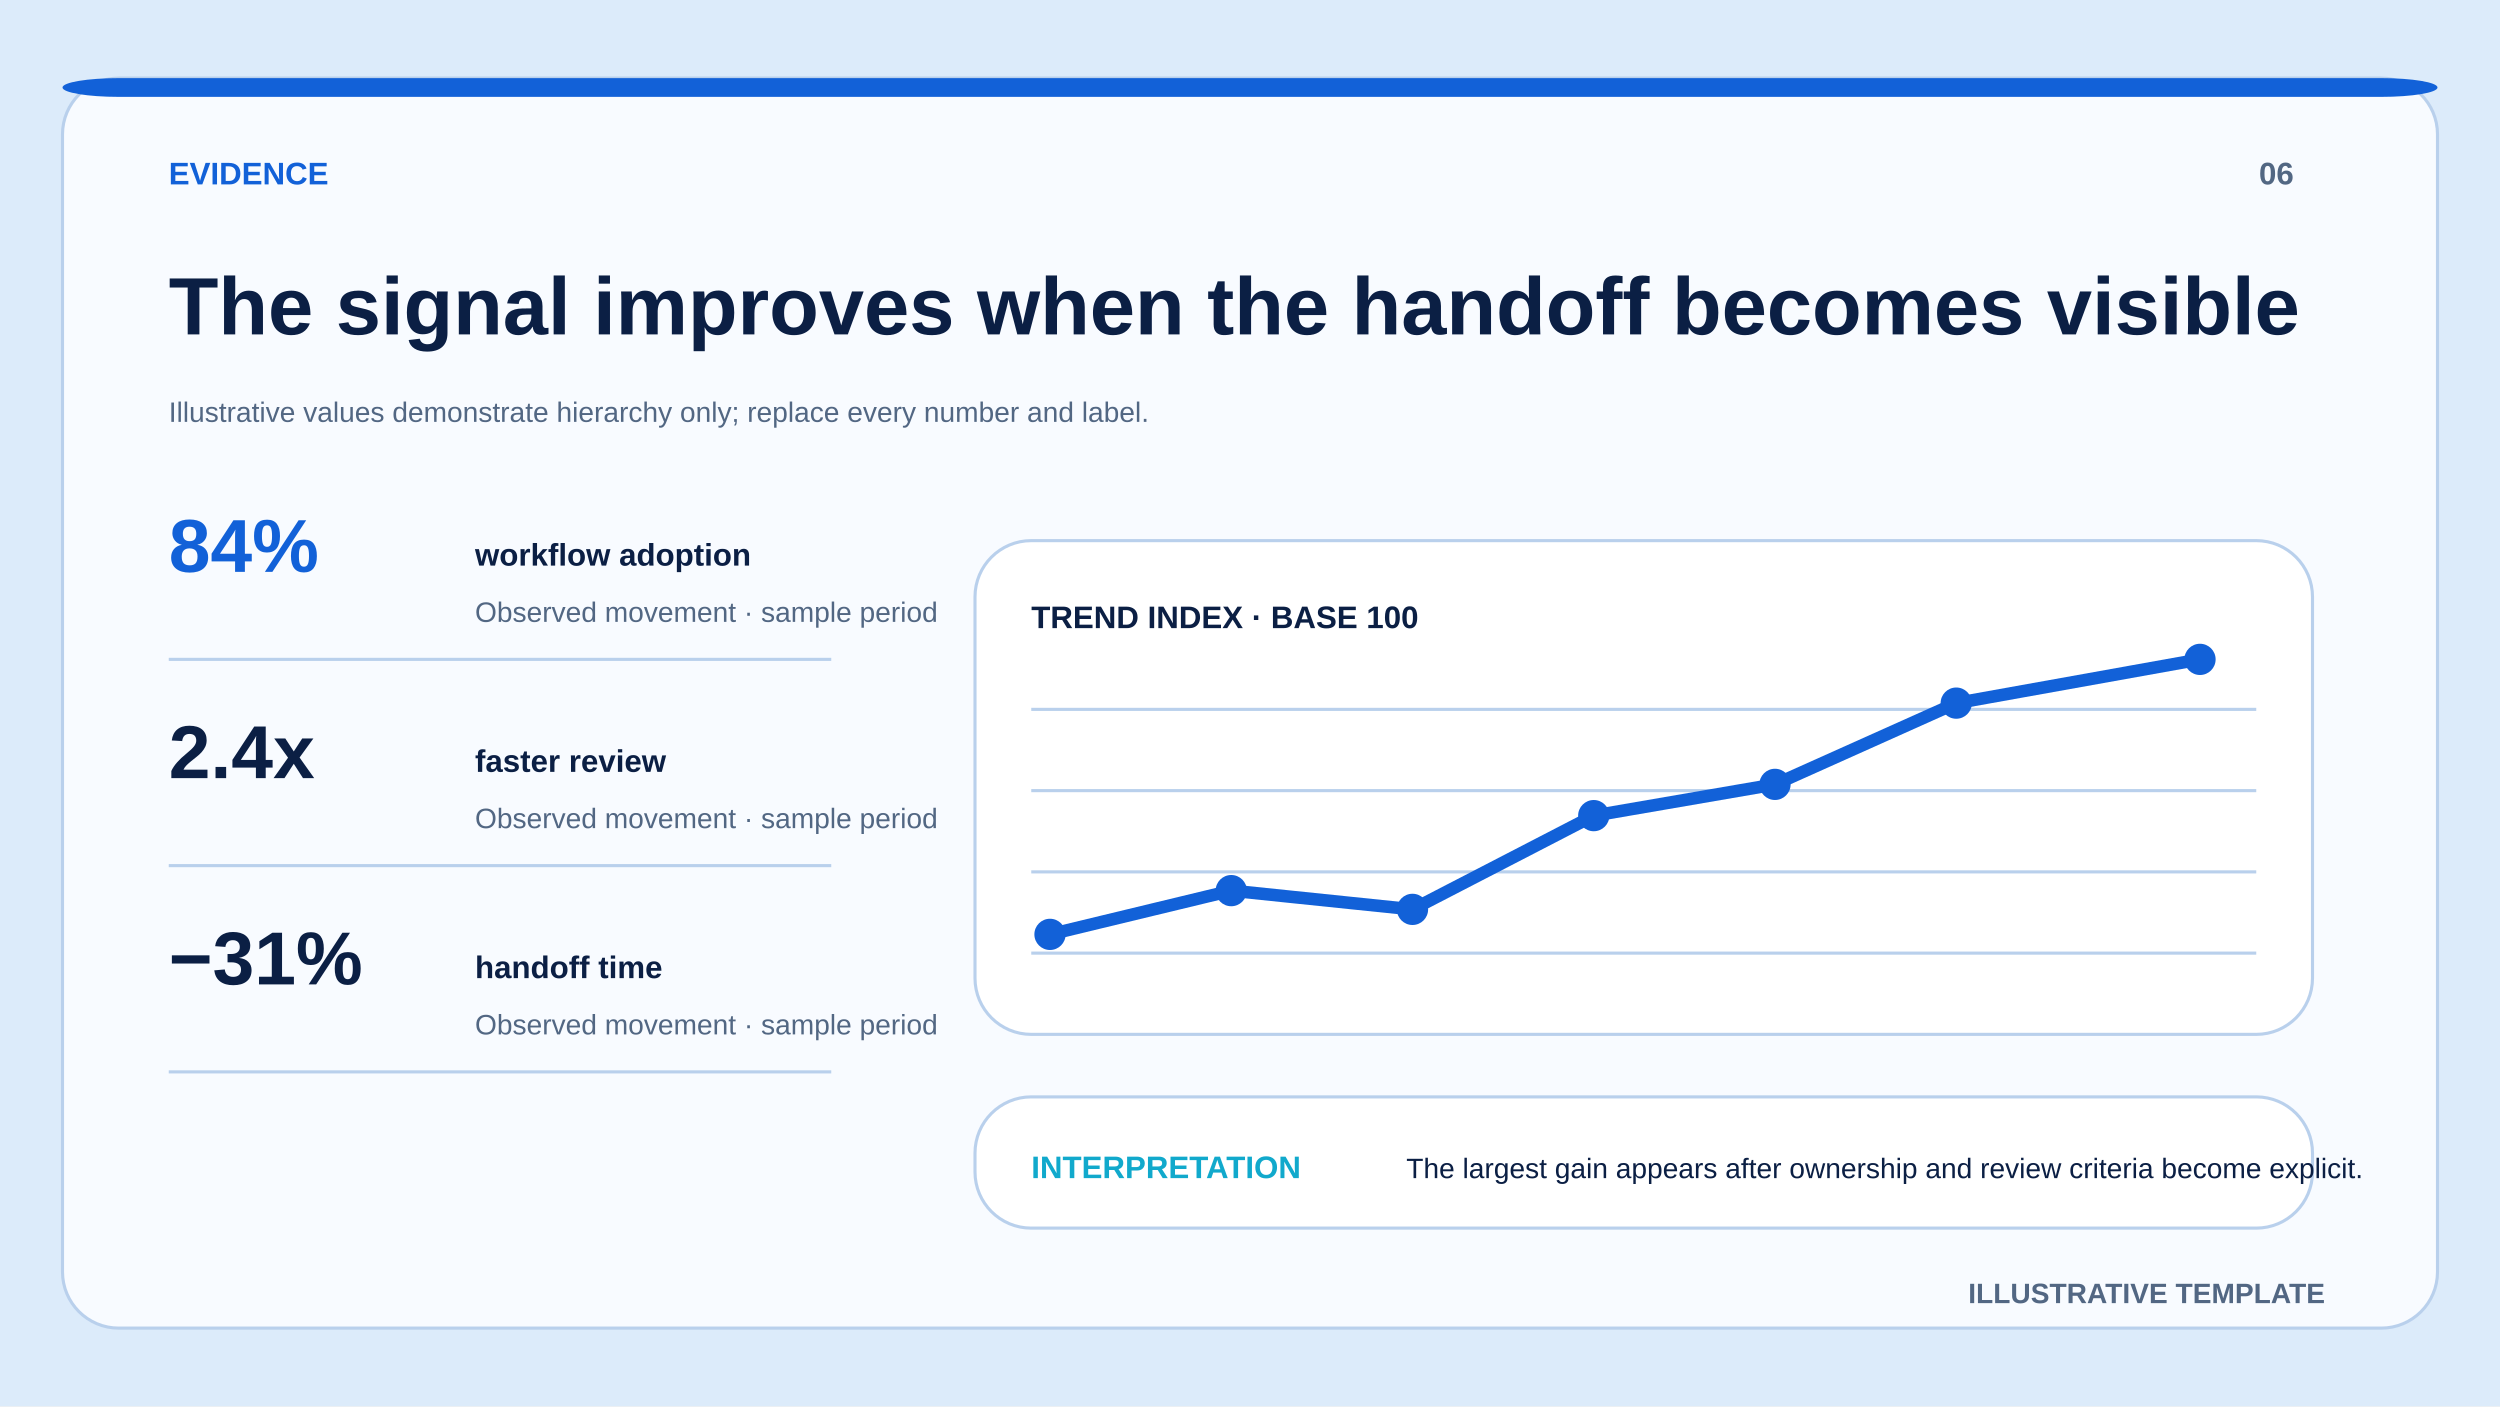
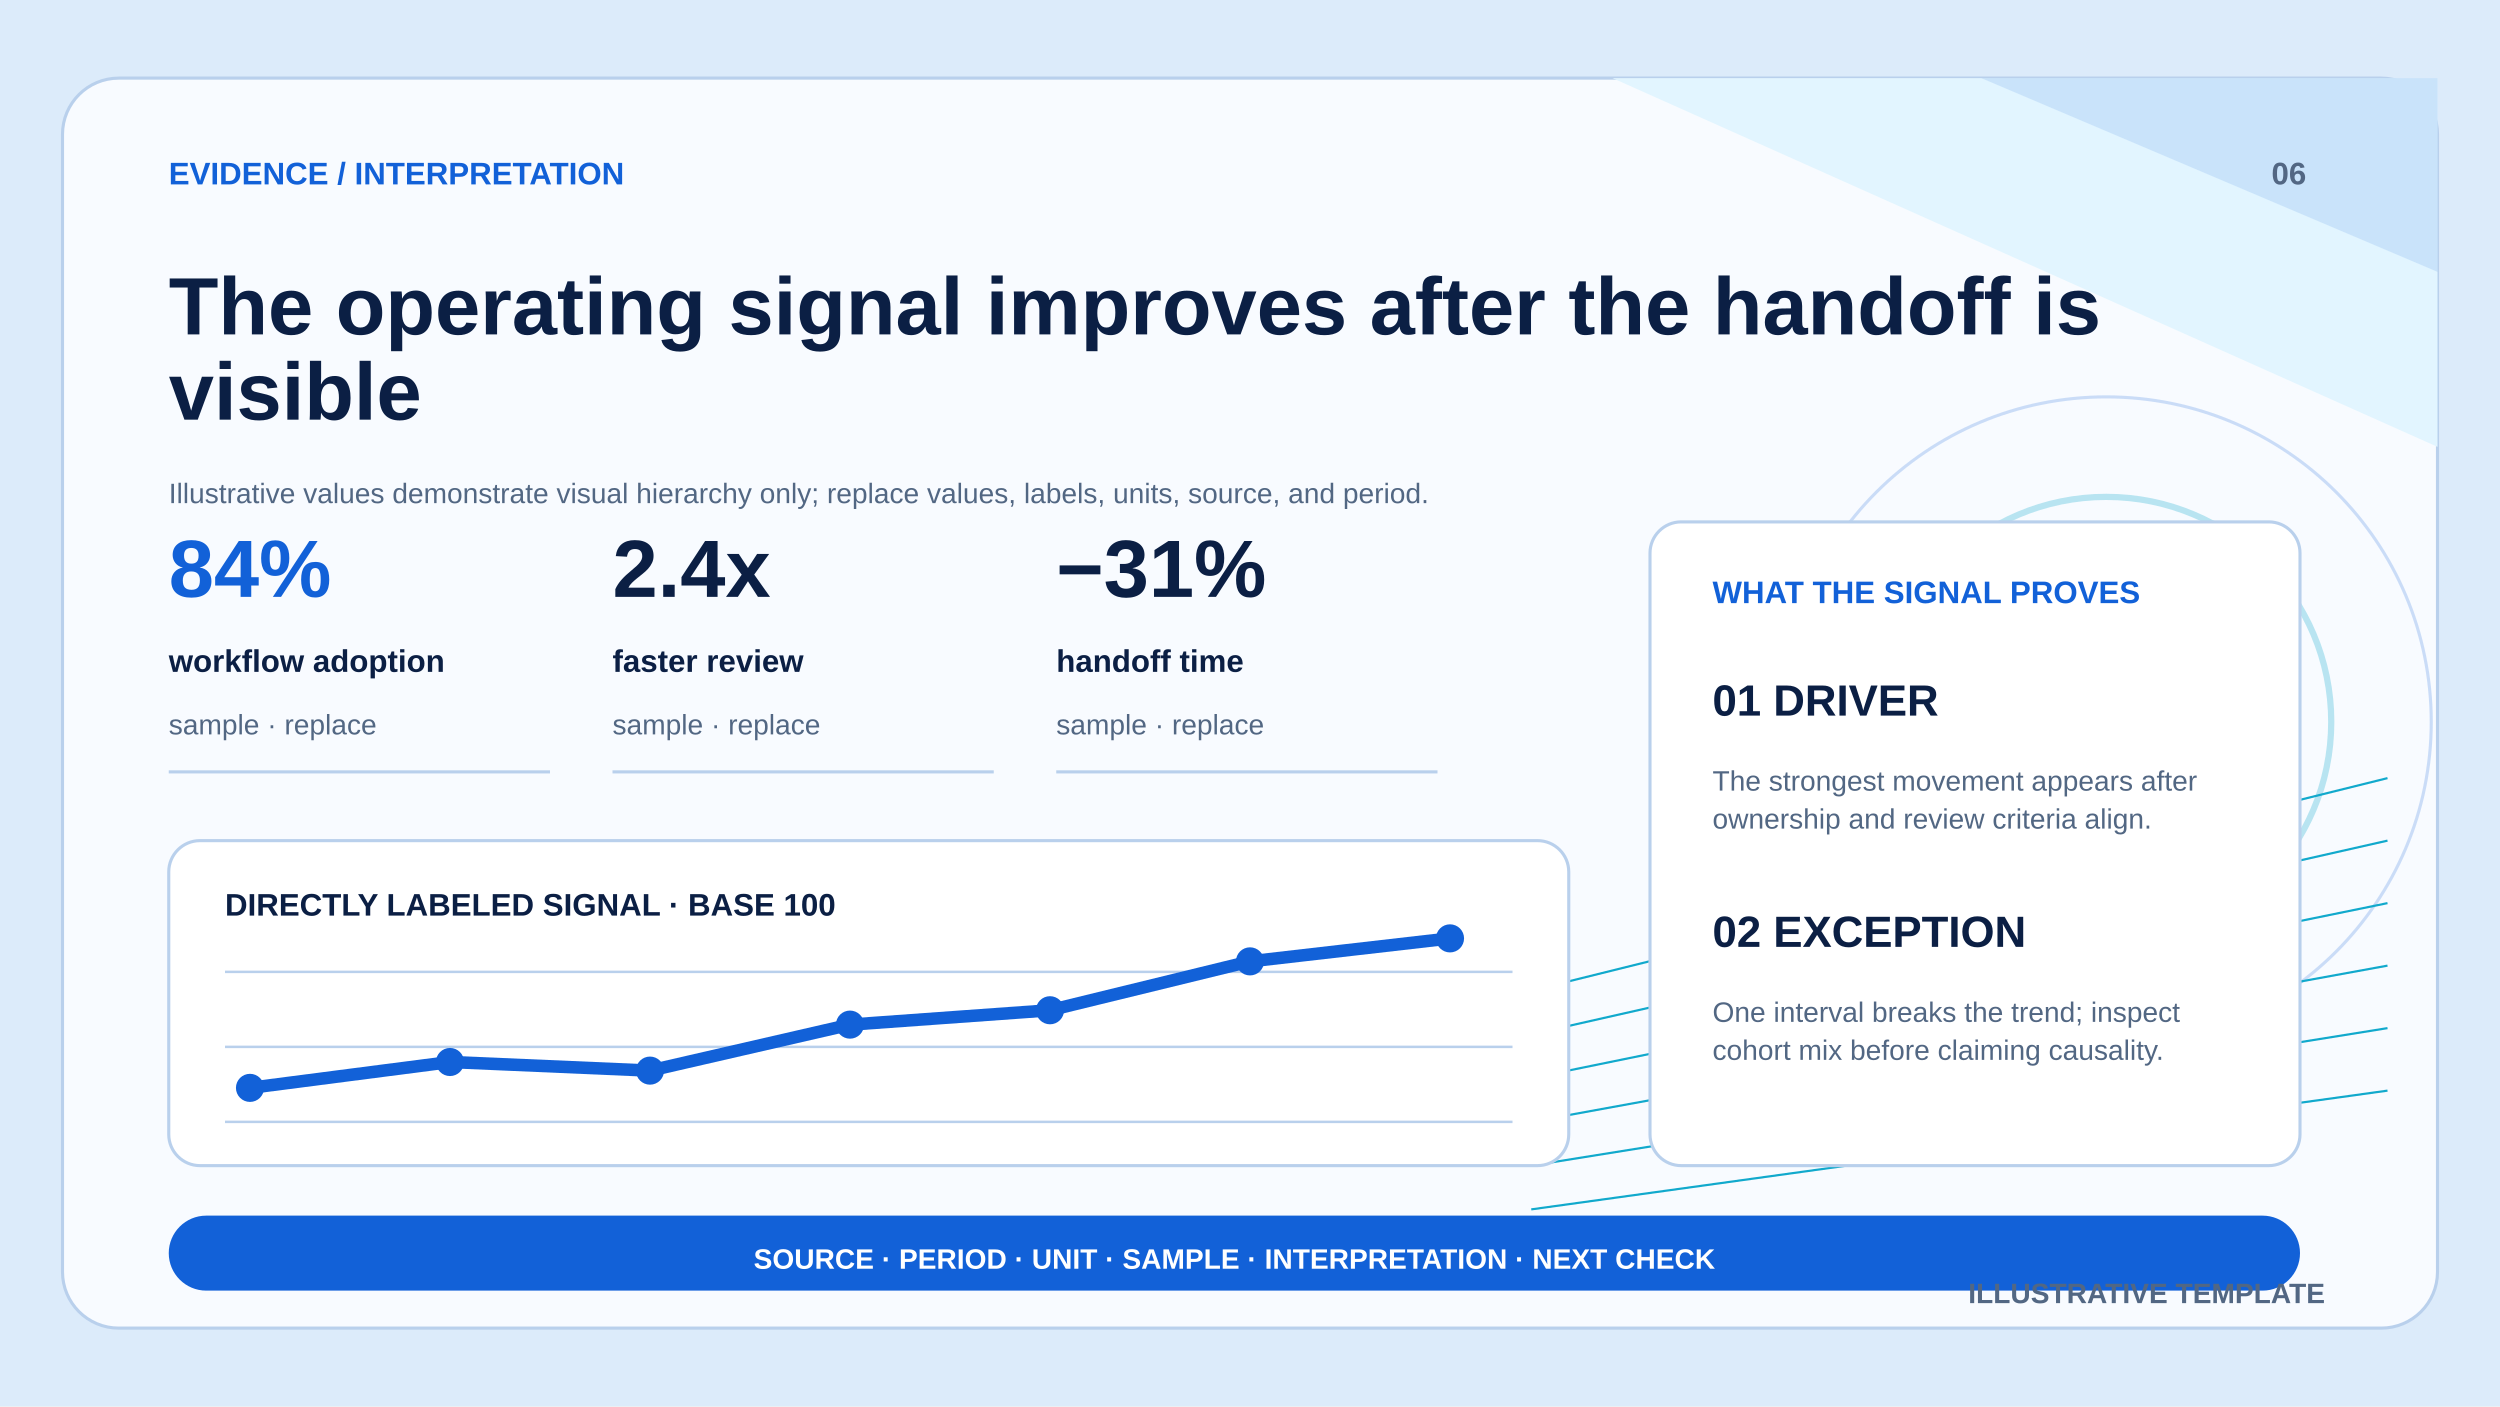
<svg xmlns="http://www.w3.org/2000/svg" width="1600" height="900" viewBox="0 0 1600 900">
  <rect x="0" y="0" width="1600" height="900" rx="0" fill="#DCEBFA" stroke="none" stroke-width="0" />
  <g transform="translate(40 50) scale(2)">
    <rect x="0" y="0" width="760" height="400" rx="18" fill="#F8FBFF" stroke="#B9D0EC" stroke-width="1" />
-     <rect x="0" y="0" width="760" height="6" rx="18" fill="#1261D8" stroke="none" stroke-width="0" />
+     <polygon points="496,0 760,0 760,118" fill="#E2F5FF" />
+     <polygon points="614,0 760,0 760,62" fill="#1261D8" opacity="0.12" />
+     <circle cx="654" cy="206" r="104" fill="none" stroke="#1261D8" stroke-width="1" opacity="0.2" />
+     <circle cx="654" cy="206" r="72" fill="none" stroke="#11A9CC" stroke-width="2" opacity="0.28" />
+     <line x1="470" y1="292" x2="744" y2="224" stroke="#11A9CC" stroke-width="0.7" />
+     <line x1="470" y1="306" x2="744" y2="244" stroke="#11A9CC" stroke-width="0.7" />
+     <line x1="470" y1="320" x2="744" y2="264" stroke="#11A9CC" stroke-width="0.7" />
+     <line x1="470" y1="334" x2="744" y2="284" stroke="#11A9CC" stroke-width="0.7" />
+     <line x1="470" y1="348" x2="744" y2="304" stroke="#11A9CC" stroke-width="0.7" />
+     <line x1="470" y1="362" x2="744" y2="324" stroke="#11A9CC" stroke-width="0.7" />
    <text data-role="label" x="34" y="34" font-family="Arial" font-size="10" font-weight="700" fill="#1261D8" text-anchor="start">
-       <tspan x="34" dy="0">EVIDENCE</tspan>
+       <tspan x="34" dy="0">EVIDENCE / INTERPRETATION</tspan>
    </text>
-     <text data-role="page-number" x="714" y="34" font-family="Arial" font-size="10" font-weight="700" fill="#526783" text-anchor="end">
-       <tspan x="714" dy="0">06</tspan>
+     <text data-role="page-number" x="718" y="34" font-family="Arial" font-size="10" font-weight="700" fill="#526783" text-anchor="end">
+       <tspan x="718" dy="0">06</tspan>
    </text>
-     <text data-role="slide-title" x="34" y="82" font-family="Arial" font-size="26" font-weight="700" fill="#0B1F44" text-anchor="start">
-       <tspan x="34" dy="0">The signal improves when the handoff becomes visible</tspan>
+     <text data-role="slide-title" x="34" y="82" font-family="Arial Black, Arial, sans-serif" font-size="26" font-weight="700" fill="#0B1F44" text-anchor="start">
+       <tspan x="34" dy="0">The operating signal improves after the handoff is</tspan>
+       <tspan x="34" dy="27.3">visible</tspan>
    </text>
-     <text data-role="caption" x="34" y="110" font-family="Arial" font-size="9" font-weight="400" fill="#526783" text-anchor="start">
-       <tspan x="34" dy="0">Illustrative values demonstrate hierarchy only; replace every number and label.</tspan>
+     <text data-role="caption" x="34" y="136" font-family="Arial" font-size="9" font-weight="400" fill="#526783" text-anchor="start">
+       <tspan x="34" dy="0">Illustrative values demonstrate visual hierarchy only; replace values, labels, units, source, and period.</tspan>
    </text>
-     <text data-role="metric" x="34" y="158" font-family="Arial" font-size="24" font-weight="700" fill="#1261D8" text-anchor="start">
+     <text data-role="metric" x="34" y="166" font-family="Arial Black, Arial, sans-serif" font-size="26" font-weight="700" fill="#1261D8" text-anchor="start">
      <tspan x="34" dy="0">84%</tspan>
    </text>
-     <text data-role="label" x="132" y="156" font-family="Arial" font-size="10" font-weight="700" fill="#0B1F44" text-anchor="start">
-       <tspan x="132" dy="0">workflow adoption</tspan>
+     <text data-role="label" x="34" y="190" font-family="Arial" font-size="10" font-weight="700" fill="#0B1F44" text-anchor="start">
+       <tspan x="34" dy="0">workflow adoption</tspan>
    </text>
-     <text data-role="annotation" x="132" y="174" font-family="Arial" font-size="9" font-weight="400" fill="#526783" text-anchor="start">
-       <tspan x="132" dy="0">Observed movement · sample period</tspan>
+     <text data-role="annotation" x="34" y="210" font-family="Arial" font-size="9" font-weight="400" fill="#526783" text-anchor="start">
+       <tspan x="34" dy="0">sample · replace</tspan>
    </text>
-     <line x1="34" y1="186" x2="246" y2="186" stroke="#B9D0EC" stroke-width="1" />
-     <text data-role="metric" x="34" y="224" font-family="Arial" font-size="24" font-weight="700" fill="#0B1F44" text-anchor="start">
-       <tspan x="34" dy="0">2.4x</tspan>
+     <line x1="34" y1="222" x2="156" y2="222" stroke="#B9D0EC" stroke-width="1" />
+     <text data-role="metric" x="176" y="166" font-family="Arial Black, Arial, sans-serif" font-size="26" font-weight="700" fill="#0B1F44" text-anchor="start">
+       <tspan x="176" dy="0">2.4x</tspan>
    </text>
-     <text data-role="label" x="132" y="222" font-family="Arial" font-size="10" font-weight="700" fill="#0B1F44" text-anchor="start">
-       <tspan x="132" dy="0">faster review</tspan>
+     <text data-role="label" x="176" y="190" font-family="Arial" font-size="10" font-weight="700" fill="#0B1F44" text-anchor="start">
+       <tspan x="176" dy="0">faster review</tspan>
    </text>
-     <text data-role="annotation" x="132" y="240" font-family="Arial" font-size="9" font-weight="400" fill="#526783" text-anchor="start">
-       <tspan x="132" dy="0">Observed movement · sample period</tspan>
+     <text data-role="annotation" x="176" y="210" font-family="Arial" font-size="9" font-weight="400" fill="#526783" text-anchor="start">
+       <tspan x="176" dy="0">sample · replace</tspan>
    </text>
-     <line x1="34" y1="252" x2="246" y2="252" stroke="#B9D0EC" stroke-width="1" />
-     <text data-role="metric" x="34" y="290" font-family="Arial" font-size="24" font-weight="700" fill="#0B1F44" text-anchor="start">
-       <tspan x="34" dy="0">−31%</tspan>
+     <line x1="176" y1="222" x2="298" y2="222" stroke="#B9D0EC" stroke-width="1" />
+     <text data-role="metric" x="318" y="166" font-family="Arial Black, Arial, sans-serif" font-size="26" font-weight="700" fill="#0B1F44" text-anchor="start">
+       <tspan x="318" dy="0">−31%</tspan>
    </text>
-     <text data-role="label" x="132" y="288" font-family="Arial" font-size="10" font-weight="700" fill="#0B1F44" text-anchor="start">
-       <tspan x="132" dy="0">handoff time</tspan>
+     <text data-role="label" x="318" y="190" font-family="Arial" font-size="10" font-weight="700" fill="#0B1F44" text-anchor="start">
+       <tspan x="318" dy="0">handoff time</tspan>
    </text>
-     <text data-role="annotation" x="132" y="306" font-family="Arial" font-size="9" font-weight="400" fill="#526783" text-anchor="start">
-       <tspan x="132" dy="0">Observed movement · sample period</tspan>
+     <text data-role="annotation" x="318" y="210" font-family="Arial" font-size="9" font-weight="400" fill="#526783" text-anchor="start">
+       <tspan x="318" dy="0">sample · replace</tspan>
    </text>
-     <line x1="34" y1="318" x2="246" y2="318" stroke="#B9D0EC" stroke-width="1" />
-     <rect x="292" y="148" width="428" height="158" rx="18" fill="#FFFFFF" stroke="#B9D0EC" stroke-width="1" />
-     <text data-role="label" x="310" y="176" font-family="Arial" font-size="10" font-weight="700" fill="#0B1F44" text-anchor="start">
-       <tspan x="310" dy="0">TREND INDEX · BASE 100</tspan>
+     <line x1="318" y1="222" x2="440" y2="222" stroke="#B9D0EC" stroke-width="1" />
+     <rect x="34" y="244" width="448" height="104" rx="10" fill="#FFFFFF" stroke="#B9D0EC" stroke-width="1" />
+     <text data-role="label" x="52" y="268" font-family="Arial" font-size="10" font-weight="700" fill="#0B1F44" text-anchor="start">
+       <tspan x="52" dy="0">DIRECTLY LABELED SIGNAL · BASE 100</tspan>
    </text>
-     <line x1="310" y1="202" x2="702" y2="202" stroke="#B9D0EC" stroke-width="1" />
-     <line x1="310" y1="228" x2="702" y2="228" stroke="#B9D0EC" stroke-width="1" />
-     <line x1="310" y1="254" x2="702" y2="254" stroke="#B9D0EC" stroke-width="1" />
-     <line x1="310" y1="280" x2="702" y2="280" stroke="#B9D0EC" stroke-width="1" />
-     <polyline points="316,274 374,260 432,266 490,236 548,226 606,200 684,186" fill="none" stroke="#1261D8" stroke-width="4" />
-     <circle cx="316" cy="274" r="5" fill="#1261D8" />
-     <circle cx="374" cy="260" r="5" fill="#1261D8" />
-     <circle cx="432" cy="266" r="5" fill="#1261D8" />
-     <circle cx="490" cy="236" r="5" fill="#1261D8" />
-     <circle cx="548" cy="226" r="5" fill="#1261D8" />
-     <circle cx="606" cy="200" r="5" fill="#1261D8" />
-     <circle cx="684" cy="186" r="5" fill="#1261D8" />
-     <rect x="292" y="326" width="428" height="42" rx="18" fill="#FFFFFF" stroke="#B9D0EC" stroke-width="1" />
-     <text data-role="label" x="310" y="352" font-family="Arial" font-size="10" font-weight="700" fill="#11A9CC" text-anchor="start">
-       <tspan x="310" dy="0">INTERPRETATION</tspan>
+     <line x1="52" y1="286" x2="464" y2="286" stroke="#B9D0EC" stroke-width="0.8" />
+     <line x1="52" y1="310" x2="464" y2="310" stroke="#B9D0EC" stroke-width="0.8" />
+     <line x1="52" y1="334" x2="464" y2="334" stroke="#B9D0EC" stroke-width="0.8" />
+     <polyline points="60,323.12 124,314.84 188,317.6 252,302.88 316,298.28 380,282.64 444,275.28" fill="none" stroke="#1261D8" stroke-width="4" />
+     <circle cx="60" cy="323.12" r="4.5" fill="#1261D8" />
+     <circle cx="124" cy="314.84" r="4.5" fill="#1261D8" />
+     <circle cx="188" cy="317.6" r="4.5" fill="#1261D8" />
+     <circle cx="252" cy="302.88" r="4.5" fill="#1261D8" />
+     <circle cx="316" cy="298.28" r="4.5" fill="#1261D8" />
+     <circle cx="380" cy="282.64" r="4.5" fill="#1261D8" />
+     <circle cx="444" cy="275.28" r="4.5" fill="#1261D8" />
+     <rect x="508" y="142" width="208" height="206" rx="10" fill="#FFFFFF" stroke="#B9D0EC" stroke-width="1" />
+     <text data-role="label" x="528" y="168" font-family="Arial" font-size="10" font-weight="700" fill="#1261D8" text-anchor="start">
+       <tspan x="528" dy="0">WHAT THE SIGNAL PROVES</tspan>
    </text>
-     <text data-role="annotation" x="430" y="352" font-family="Arial" font-size="9" font-weight="400" fill="#0B1F44" text-anchor="start">
-       <tspan x="430" dy="0">The largest gain appears after ownership and review criteria become explicit.</tspan>
+     <text data-role="subheading" x="528" y="204" font-family="Arial" font-size="14" font-weight="700" fill="#0B1F44" text-anchor="start">
+       <tspan x="528" dy="0">01  DRIVER</tspan>
+     </text>
+     <text data-role="body" x="528" y="228" font-family="Arial" font-size="9" font-weight="400" fill="#526783" text-anchor="start">
+       <tspan x="528" dy="0">The strongest movement appears after</tspan>
+       <tspan x="528" dy="12.15">ownership and review criteria align.</tspan>
+     </text>
+     <text data-role="subheading" x="528" y="278" font-family="Arial" font-size="14" font-weight="700" fill="#0B1F44" text-anchor="start">
+       <tspan x="528" dy="0">02  EXCEPTION</tspan>
+     </text>
+     <text data-role="body" x="528" y="302" font-family="Arial" font-size="9" font-weight="400" fill="#526783" text-anchor="start">
+       <tspan x="528" dy="0">One interval breaks the trend; inspect</tspan>
+       <tspan x="528" dy="12.15">cohort mix before claiming causality.</tspan>
+     </text>
+     <rect x="34" y="364" width="682" height="24" rx="12" fill="#1261D8" stroke="none" stroke-width="0" />
+     <text data-role="source" x="375" y="381" font-family="Arial" font-size="9" font-weight="700" fill="#FFFFFF" text-anchor="middle">
+       <tspan x="375" dy="0">SOURCE · PERIOD · UNIT · SAMPLE · INTERPRETATION · NEXT CHECK</tspan>
    </text>
    <text data-role="source" x="724" y="392" font-family="Arial" font-size="9" font-weight="700" fill="#526783" text-anchor="end">
      <tspan x="724" dy="0">ILLUSTRATIVE TEMPLATE</tspan>
    </text>
  </g>
</svg>
